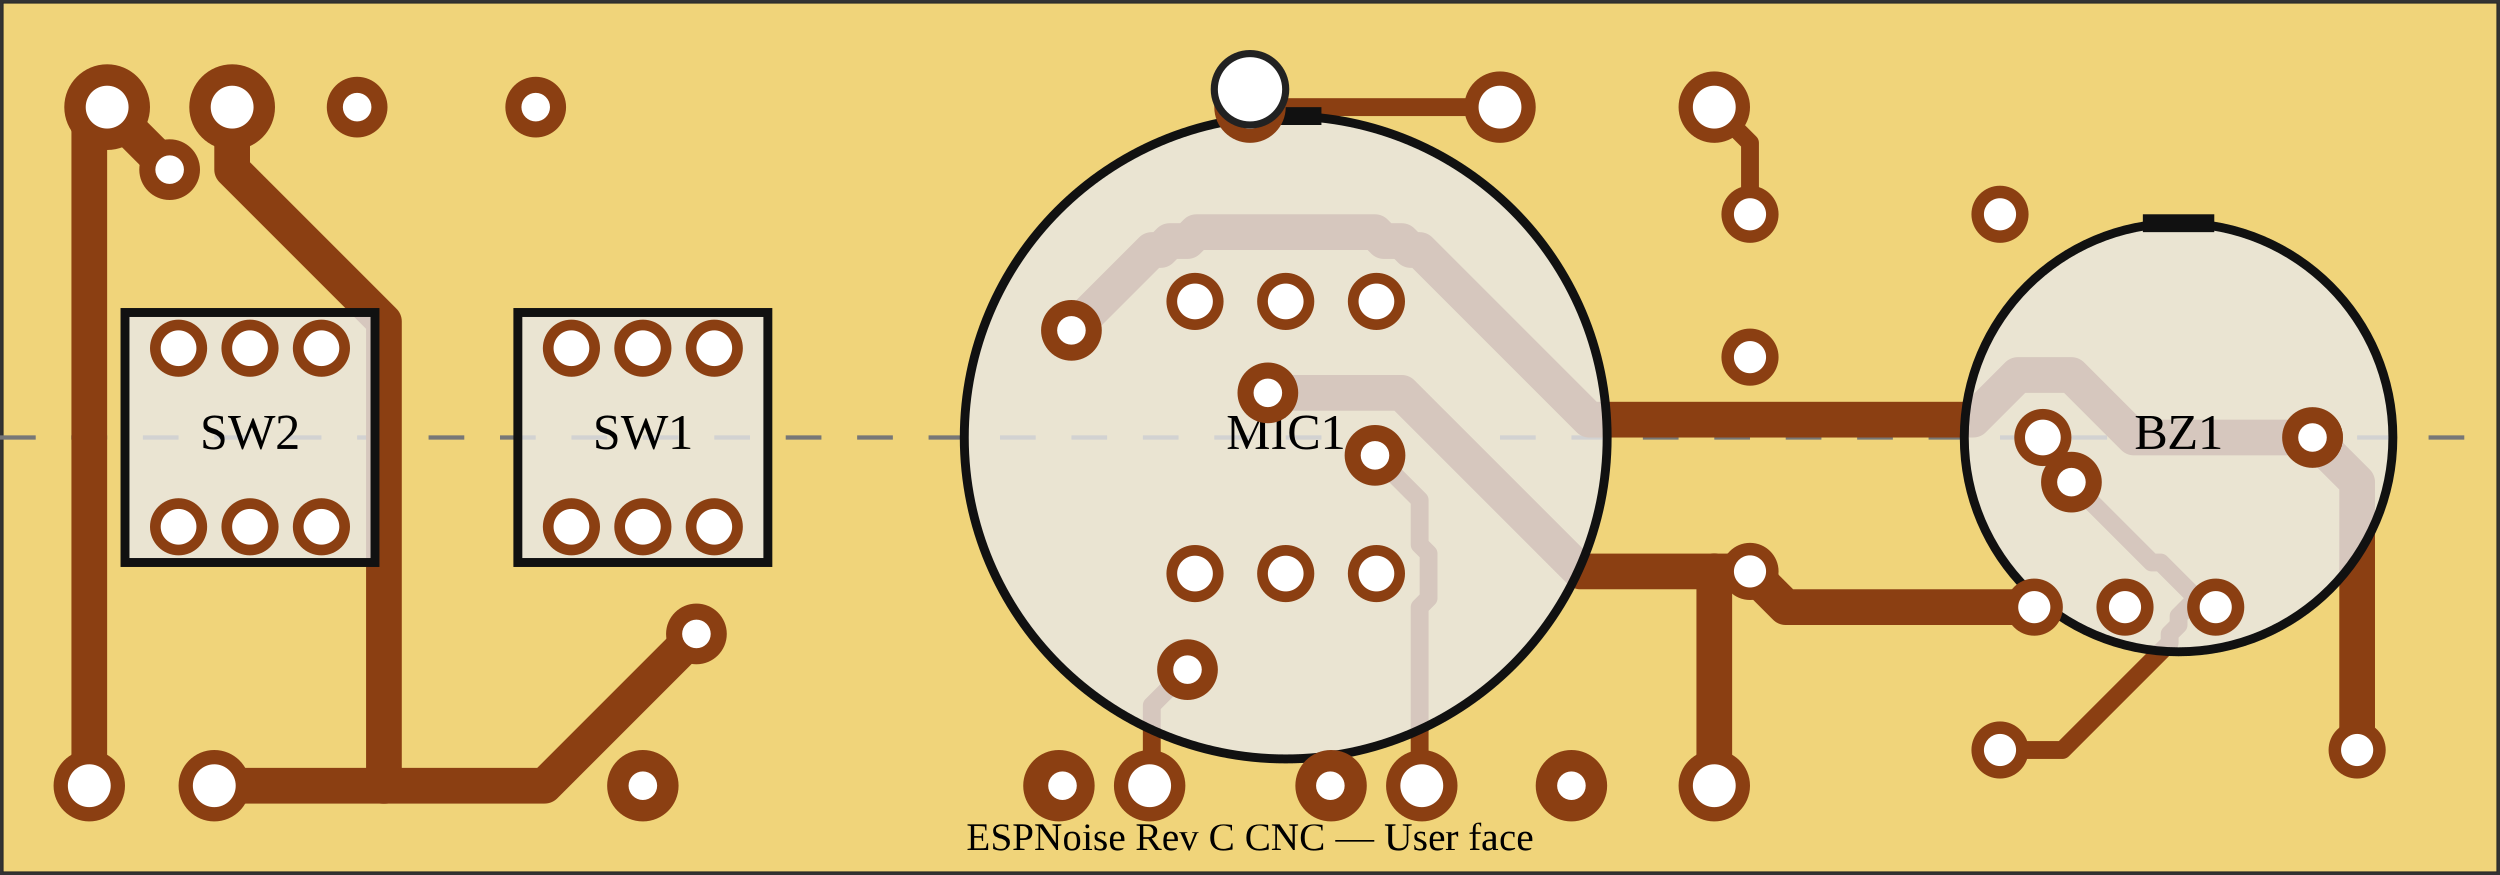
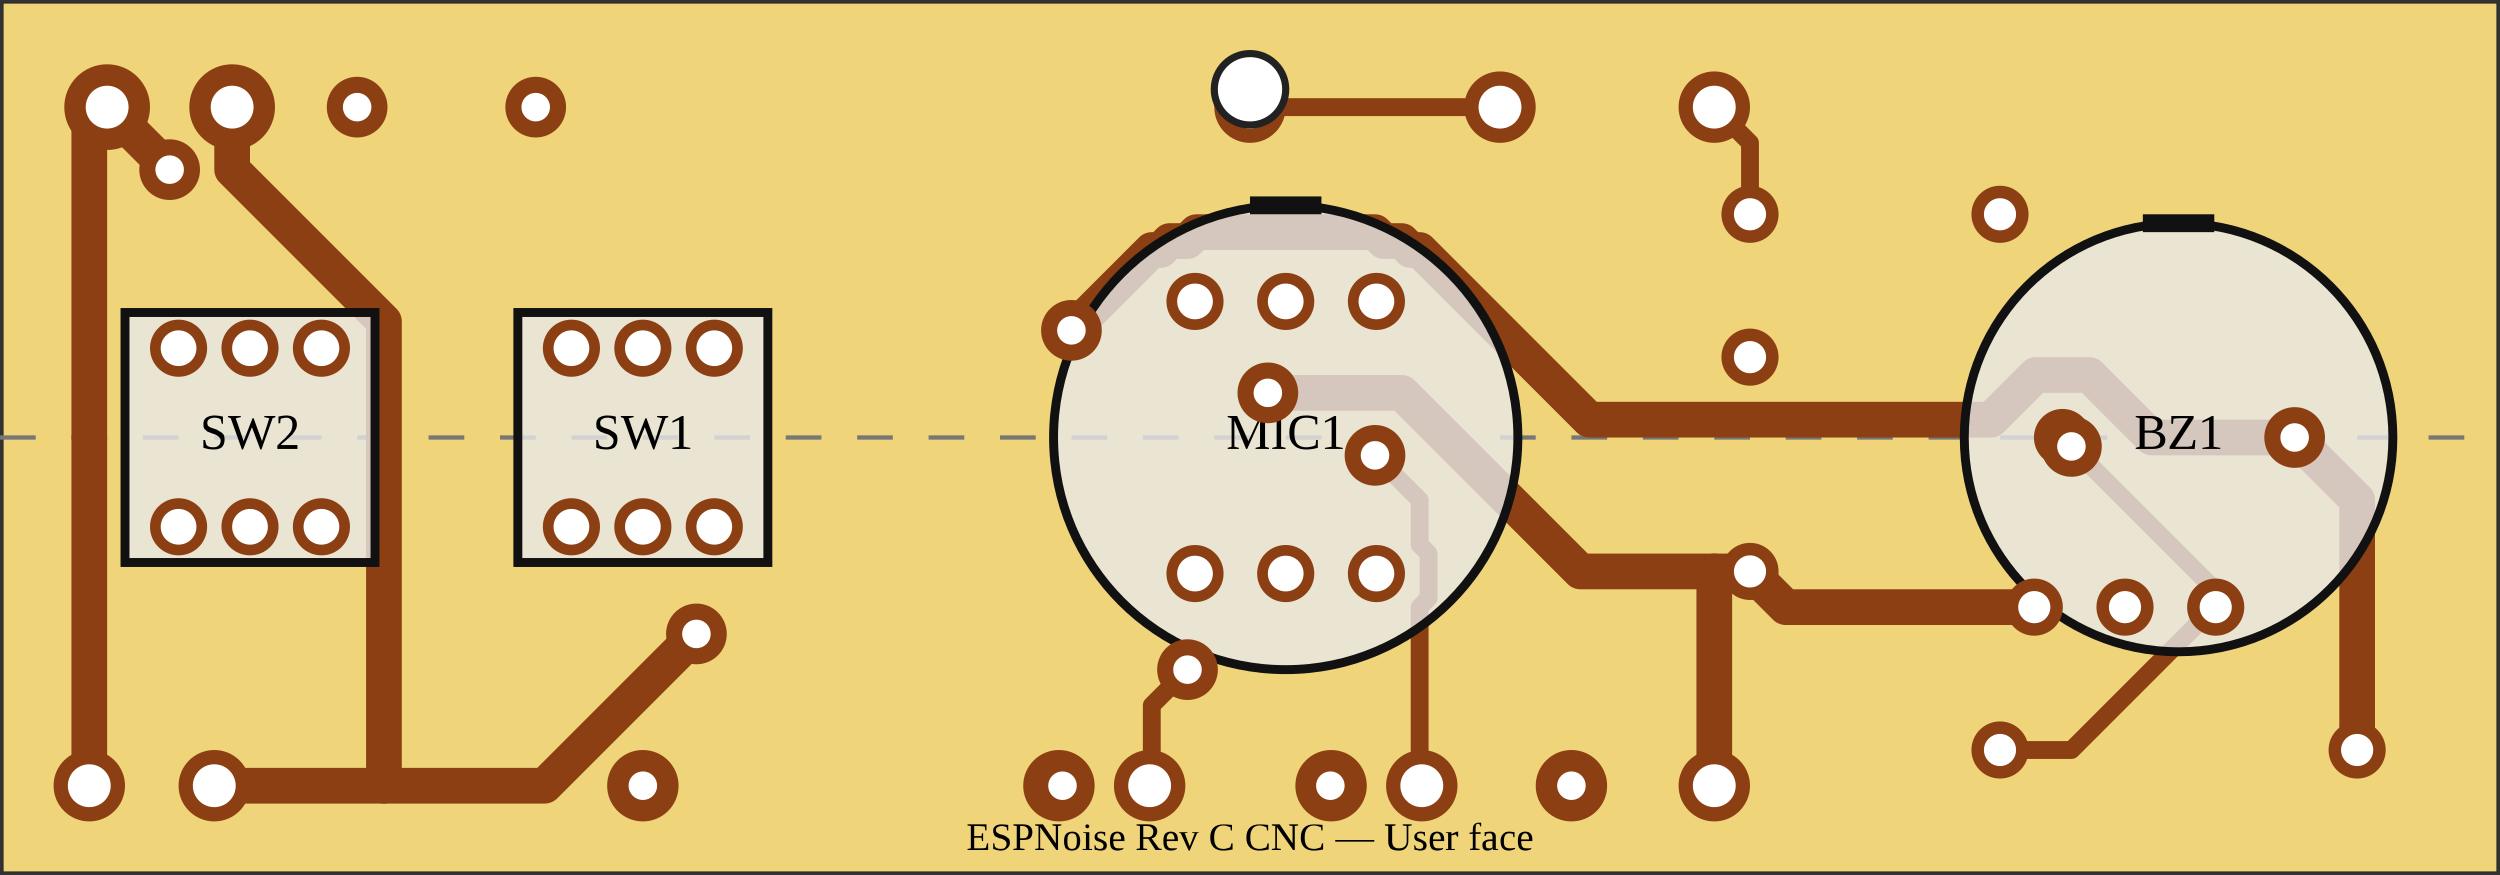
<svg xmlns="http://www.w3.org/2000/svg" width="70.0mm" height="24.5mm" viewBox="0 0 70.0 24.5">
  <rect width="70.0" height="24.5" fill="#f0d47a" stroke="#222" stroke-width="0.2" />
  <g transform="">
    <g transform="">
      <rect width="70.0" height="24.5" fill="none" stroke="#333" stroke-width="0.15" />
      <line x1="0" y1="12.25" x2="70.0" y2="12.25" stroke="#777" stroke-width="0.12" stroke-dasharray="1,1" />
      <polyline points="33.25,18.75 32.25,19.75 32.25,22.0" fill="none" stroke="#8b3f12" stroke-width="0.5" stroke-linecap="round" stroke-linejoin="round" />
      <polyline points="38.5,12.75 39.75,14.0 39.75,15.25 40.0,15.5 40.0,16.75 39.75,17.0 39.75,22.0" fill="none" stroke="#8b3f12" stroke-width="0.5" stroke-linecap="round" stroke-linejoin="round" />
      <polyline points="48.0,3.0 49.0,4.0 49.0,6.0" fill="none" stroke="#8b3f12" stroke-width="0.5" stroke-linecap="round" stroke-linejoin="round" />
      <polyline points="35.0,3.0 42.0,3.0" fill="none" stroke="#8b3f12" stroke-width="0.5" stroke-linecap="round" stroke-linejoin="round" />
      <polyline points="35.5,11.0 39.25,11.0 44.25,16.0 49.0,16.0" fill="none" stroke="#8b3f12" stroke-width="1.0" stroke-linecap="round" stroke-linejoin="round" />
      <polyline points="48.0,16.0 48.0,22.0" fill="none" stroke="#8b3f12" stroke-width="1.0" stroke-linecap="round" stroke-linejoin="round" />
      <polyline points="49.0,16.0 50.0,17.0 57.0,17.0" fill="none" stroke="#8b3f12" stroke-width="1.0" stroke-linecap="round" stroke-linejoin="round" />
      <polyline points="19.5,17.75 15.25,22.0 6.0,22.0" fill="none" stroke="#8b3f12" stroke-width="1.0" stroke-linecap="round" stroke-linejoin="round" />
      <polyline points="10.75,22.0 10.75,9.0 6.5,4.75 6.5,3.0" fill="none" stroke="#8b3f12" stroke-width="1.0" stroke-linecap="round" stroke-linejoin="round" />
      <polyline points="3.0,3.0 4.75,4.75" fill="none" stroke="#8b3f12" stroke-width="1.0" stroke-linecap="round" stroke-linejoin="round" />
      <polyline points="3.0,3.0 2.5,3.5 2.5,22.0" fill="none" stroke="#8b3f12" stroke-width="1.0" stroke-linecap="round" stroke-linejoin="round" />
-       <polyline points="58.0,13.5 60.25,15.75 60.5,15.75 61.75,17.0 62.0,17.0" fill="none" stroke="#8b3f12" stroke-width="0.5" stroke-linecap="round" stroke-linejoin="round" />
-       <polyline points="61.5,16.75 61.0,17.25 61.0,17.5 60.75,17.75 60.75,18.0 57.75,21.0 56.0,21.0" fill="none" stroke="#8b3f12" stroke-width="0.5" stroke-linecap="round" stroke-linejoin="round" />
-       <polyline points="30.0,9.25 32.25,7.0 32.5,7.0 32.75,6.75 33.25,6.75 33.5,6.5 38.5,6.5 38.75,6.75 39.25,6.75 39.5,7.0 39.75,7.0 44.5,11.75 55.25,11.75 56.5,10.5 58.0,10.5 59.75,12.25 64.75,12.25" fill="none" stroke="#8b3f12" stroke-width="1.0" stroke-linecap="round" stroke-linejoin="round" />
-       <polyline points="64.75,12.25 66.0,13.5 66.0,21.0" fill="none" stroke="#8b3f12" stroke-width="1.0" stroke-linecap="round" stroke-linejoin="round" />
+       <polyline points="58.0,12.5 62.0,16.5 62.0,17.0" fill="none" stroke="#8b3f12" stroke-width="0.5" stroke-linecap="round" stroke-linejoin="round" />
+       <polyline points="62.0,17.0 58.0,21.0 56.0,21.0" fill="none" stroke="#8b3f12" stroke-width="0.5" stroke-linecap="round" stroke-linejoin="round" />
+       <polyline points="30.0,9.25 32.25,7.0 32.5,7.0 32.75,6.75 33.25,6.75 33.5,6.5 38.5,6.5 38.75,6.75 39.25,6.75 39.5,7.0 39.75,7.0 44.5,11.75 55.75,11.75 57.0,10.5 58.5,10.5 60.25,12.25 64.25,12.25" fill="none" stroke="#8b3f12" stroke-width="1.0" stroke-linecap="round" stroke-linejoin="round" />
+       <polyline points="64.25,12.25 66.0,14.0 66.0,21.0" fill="none" stroke="#8b3f12" stroke-width="1.0" stroke-linecap="round" stroke-linejoin="round" />
      <rect x="3.5" y="8.75" width="7.0" height="7.0" fill="#e8e8e8" fill-opacity="0.8" stroke="#111" stroke-width="0.25" />
      <text x="7.0" y="12.25" font-size="1.4" text-anchor="middle" dominant-baseline="middle">SW2</text>
      <rect x="14.5" y="8.75" width="7.0" height="7.0" fill="#e8e8e8" fill-opacity="0.8" stroke="#111" stroke-width="0.25" />
      <text x="18.0" y="12.25" font-size="1.4" text-anchor="middle" dominant-baseline="middle">SW1</text>
-       <circle cx="36.0" cy="12.25" r="9.0" fill="#e8e8e8" fill-opacity="0.8" stroke="#111" stroke-width="0.25" />
-       <path d="M 35.0 3.25 L 37.0 3.25" stroke="#111" stroke-width="0.5" />
+       <circle cx="36.0" cy="12.25" r="6.5" fill="#e8e8e8" fill-opacity="0.8" stroke="#111" stroke-width="0.25" />
+       <path d="M 35.0 5.75 L 37.0 5.75" stroke="#111" stroke-width="0.5" />
      <text x="36.0" y="12.25" font-size="1.4" text-anchor="middle" dominant-baseline="middle">MIC1</text>
      <circle cx="61.0" cy="12.25" r="6.0" fill="#e8e8e8" fill-opacity="0.8" stroke="#111" stroke-width="0.25" />
      <path d="M 60.0 6.25 L 62.0 6.25" stroke="#111" stroke-width="0.5" />
      <text x="61.0" y="12.25" font-size="1.4" text-anchor="middle" dominant-baseline="middle">BZ1</text>
      <circle cx="5.0" cy="9.75" r="0.8" fill="#8b3f12" />
      <circle cx="5.0" cy="9.75" r="0.5" fill="#fff" />
      <circle cx="7.0" cy="9.75" r="0.8" fill="#8b3f12" />
      <circle cx="7.0" cy="9.75" r="0.5" fill="#fff" />
      <circle cx="9.0" cy="9.75" r="0.8" fill="#8b3f12" />
      <circle cx="9.0" cy="9.75" r="0.5" fill="#fff" />
      <circle cx="5.0" cy="14.75" r="0.8" fill="#8b3f12" />
      <circle cx="5.0" cy="14.75" r="0.5" fill="#fff" />
      <circle cx="7.0" cy="14.75" r="0.8" fill="#8b3f12" />
      <circle cx="7.0" cy="14.75" r="0.5" fill="#fff" />
      <circle cx="9.0" cy="14.75" r="0.8" fill="#8b3f12" />
      <circle cx="9.0" cy="14.75" r="0.5" fill="#fff" />
      <circle cx="16.0" cy="9.75" r="0.8" fill="#8b3f12" />
      <circle cx="16.0" cy="9.75" r="0.5" fill="#fff" />
      <circle cx="18.0" cy="9.75" r="0.8" fill="#8b3f12" />
      <circle cx="18.0" cy="9.75" r="0.5" fill="#fff" />
      <circle cx="20.0" cy="9.75" r="0.8" fill="#8b3f12" />
      <circle cx="20.0" cy="9.75" r="0.5" fill="#fff" />
      <circle cx="16.0" cy="14.75" r="0.8" fill="#8b3f12" />
      <circle cx="16.0" cy="14.75" r="0.5" fill="#fff" />
      <circle cx="18.0" cy="14.75" r="0.8" fill="#8b3f12" />
      <circle cx="18.0" cy="14.75" r="0.5" fill="#fff" />
      <circle cx="20.0" cy="14.75" r="0.8" fill="#8b3f12" />
      <circle cx="20.0" cy="14.75" r="0.5" fill="#fff" />
      <circle cx="33.46" cy="8.44" r="0.8" fill="#8b3f12" />
      <circle cx="33.46" cy="8.44" r="0.5" fill="#fff" />
      <circle cx="36.0" cy="8.44" r="0.8" fill="#8b3f12" />
      <circle cx="36.0" cy="8.44" r="0.5" fill="#fff" />
      <circle cx="38.54" cy="8.44" r="0.8" fill="#8b3f12" />
      <circle cx="38.54" cy="8.44" r="0.5" fill="#fff" />
      <circle cx="33.46" cy="16.06" r="0.8" fill="#8b3f12" />
      <circle cx="33.46" cy="16.06" r="0.5" fill="#fff" />
      <circle cx="36.0" cy="16.06" r="0.8" fill="#8b3f12" />
      <circle cx="36.0" cy="16.06" r="0.5" fill="#fff" />
      <circle cx="38.54" cy="16.06" r="0.8" fill="#8b3f12" />
      <circle cx="38.54" cy="16.06" r="0.5" fill="#fff" />
-       <circle cx="64.8" cy="12.25" r="0.8" fill="#8b3f12" />
-       <circle cx="64.8" cy="12.25" r="0.5" fill="#fff" />
-       <circle cx="57.2" cy="12.25" r="0.8" fill="#8b3f12" />
-       <circle cx="57.2" cy="12.25" r="0.5" fill="#fff" />
+       <circle cx="64.25" cy="12.25" r="0.8" fill="#8b3f12" />
+       <circle cx="64.25" cy="12.25" r="0.4" fill="#fff" />
+       <circle cx="57.75" cy="12.25" r="0.8" fill="#8b3f12" />
+       <circle cx="57.75" cy="12.25" r="0.4" fill="#fff" />
      <circle cx="3.0" cy="3.0" r="1.2" fill="#8b3f12" />
      <circle cx="3.0" cy="3.0" r="0.6" fill="#fff" />
      <circle cx="6.5" cy="3.0" r="1.2" fill="#8b3f12" />
      <circle cx="6.5" cy="3.0" r="0.6" fill="#fff" />
      <circle cx="2.5" cy="22.0" r="1.0" fill="#8b3f12" />
      <circle cx="2.5" cy="22.0" r="0.6" fill="#fff" />
      <circle cx="6.0" cy="22.0" r="1.0" fill="#8b3f12" />
      <circle cx="6.0" cy="22.0" r="0.6" fill="#fff" />
      <circle cx="39.81" cy="22.0" r="1.0" fill="#8b3f12" />
      <circle cx="39.81" cy="22.0" r="0.6" fill="#fff" />
      <circle cx="29.65" cy="22.0" r="1.0" fill="#8b3f12" />
      <circle cx="29.65" cy="22.0" r="0.6" fill="#fff" />
      <circle cx="32.19" cy="22.0" r="1.0" fill="#8b3f12" />
      <circle cx="32.19" cy="22.0" r="0.6" fill="#fff" />
      <circle cx="37.27" cy="22.0" r="1.0" fill="#8b3f12" />
      <circle cx="37.27" cy="22.0" r="0.6" fill="#fff" />
      <circle cx="35.0" cy="3.0" r="1.0" fill="#8b3f12" />
      <circle cx="35.0" cy="3.0" r="0.6" fill="#fff" />
      <circle cx="48.0" cy="3.0" r="1.0" fill="#8b3f12" />
      <circle cx="48.0" cy="3.0" r="0.6" fill="#fff" />
      <circle cx="18.0" cy="22.0" r="1.0" fill="#8b3f12" />
      <circle cx="18.0" cy="22.0" r="0.6" fill="#fff" />
      <circle cx="44.0" cy="22.0" r="1.0" fill="#8b3f12" />
      <circle cx="44.0" cy="22.0" r="0.6" fill="#fff" />
      <circle cx="42.0" cy="3.0" r="1.0" fill="#8b3f12" />
      <circle cx="42.0" cy="3.0" r="0.6" fill="#fff" />
      <circle cx="48.0" cy="22.0" r="1.0" fill="#8b3f12" />
      <circle cx="48.0" cy="22.0" r="0.6" fill="#fff" />
      <circle cx="49.0" cy="6.0" r="0.8" fill="#8b3f12" />
      <circle cx="49.0" cy="6.0" r="0.45" fill="#fff" />
      <circle cx="56.0" cy="6.0" r="0.8" fill="#8b3f12" />
      <circle cx="56.0" cy="6.0" r="0.45" fill="#fff" />
      <circle cx="49.0" cy="10.0" r="0.8" fill="#8b3f12" />
      <circle cx="49.0" cy="10.0" r="0.45" fill="#fff" />
      <circle cx="49.0" cy="16.0" r="0.8" fill="#8b3f12" />
      <circle cx="49.0" cy="16.0" r="0.45" fill="#fff" />
      <circle cx="66.0" cy="21.0" r="0.8" fill="#8b3f12" />
      <circle cx="66.0" cy="21.0" r="0.45" fill="#fff" />
      <circle cx="56.0" cy="21.0" r="0.8" fill="#8b3f12" />
      <circle cx="56.0" cy="21.0" r="0.45" fill="#fff" />
      <circle cx="10.0" cy="3.0" r="0.8" fill="#8b3f12" />
      <circle cx="10.0" cy="3.0" r="0.5" fill="#fff" />
      <circle cx="15.0" cy="3.0" r="0.8" fill="#8b3f12" />
      <circle cx="15.0" cy="3.0" r="0.5" fill="#fff" />
      <circle cx="56.96" cy="17.0" r="0.8" fill="#8b3f12" />
      <circle cx="56.96" cy="17.0" r="0.45" fill="#fff" />
      <circle cx="59.5" cy="17.0" r="0.8" fill="#8b3f12" />
      <circle cx="59.5" cy="17.0" r="0.45" fill="#fff" />
      <circle cx="62.04" cy="17.0" r="0.8" fill="#8b3f12" />
      <circle cx="62.04" cy="17.0" r="0.45" fill="#fff" />
      <circle cx="29.75" cy="22.0" r="0.85" fill="#8b3f12" />
      <circle cx="29.75" cy="22.0" r="0.4" fill="#fff" />
      <circle cx="33.25" cy="18.75" r="0.85" fill="#8b3f12" />
      <circle cx="33.25" cy="18.75" r="0.4" fill="#fff" />
      <circle cx="37.25" cy="22.0" r="0.85" fill="#8b3f12" />
      <circle cx="37.25" cy="22.0" r="0.4" fill="#fff" />
      <circle cx="38.5" cy="12.75" r="0.85" fill="#8b3f12" />
      <circle cx="38.5" cy="12.75" r="0.4" fill="#fff" />
      <circle cx="18.0" cy="22.0" r="0.85" fill="#8b3f12" />
      <circle cx="18.0" cy="22.0" r="0.4" fill="#fff" />
      <circle cx="35.5" cy="11.0" r="0.85" fill="#8b3f12" />
      <circle cx="35.5" cy="11.0" r="0.4" fill="#fff" />
      <circle cx="19.5" cy="17.75" r="0.85" fill="#8b3f12" />
      <circle cx="19.5" cy="17.75" r="0.4" fill="#fff" />
      <circle cx="4.75" cy="4.75" r="0.85" fill="#8b3f12" />
      <circle cx="4.75" cy="4.75" r="0.4" fill="#fff" />
      <circle cx="10.0" cy="3.0" r="0.85" fill="#8b3f12" />
      <circle cx="10.0" cy="3.0" r="0.4" fill="#fff" />
      <circle cx="15.0" cy="3.0" r="0.85" fill="#8b3f12" />
      <circle cx="15.0" cy="3.0" r="0.4" fill="#fff" />
      <circle cx="44.0" cy="22.0" r="0.85" fill="#8b3f12" />
      <circle cx="44.0" cy="22.0" r="0.4" fill="#fff" />
-       <circle cx="58.0" cy="13.5" r="0.85" fill="#8b3f12" />
-       <circle cx="58.0" cy="13.5" r="0.4" fill="#fff" />
+       <circle cx="58.0" cy="12.5" r="0.85" fill="#8b3f12" />
+       <circle cx="58.0" cy="12.5" r="0.4" fill="#fff" />
      <circle cx="30.0" cy="9.25" r="0.85" fill="#8b3f12" />
      <circle cx="30.0" cy="9.25" r="0.4" fill="#fff" />
-       <circle cx="64.75" cy="12.25" r="0.85" fill="#8b3f12" />
-       <circle cx="64.75" cy="12.25" r="0.4" fill="#fff" />
+       <circle cx="64.25" cy="12.25" r="0.85" fill="#8b3f12" />
+       <circle cx="64.25" cy="12.25" r="0.4" fill="#fff" />
      <circle cx="35.0" cy="2.5" r="1" fill="#fff" stroke="#222" stroke-width="0.2" />
    </g>
  </g>
  <text x="35.0" y="23.8" font-size="1.1" text-anchor="middle">ESPNoise Rev C CNC — User face</text>
</svg>
